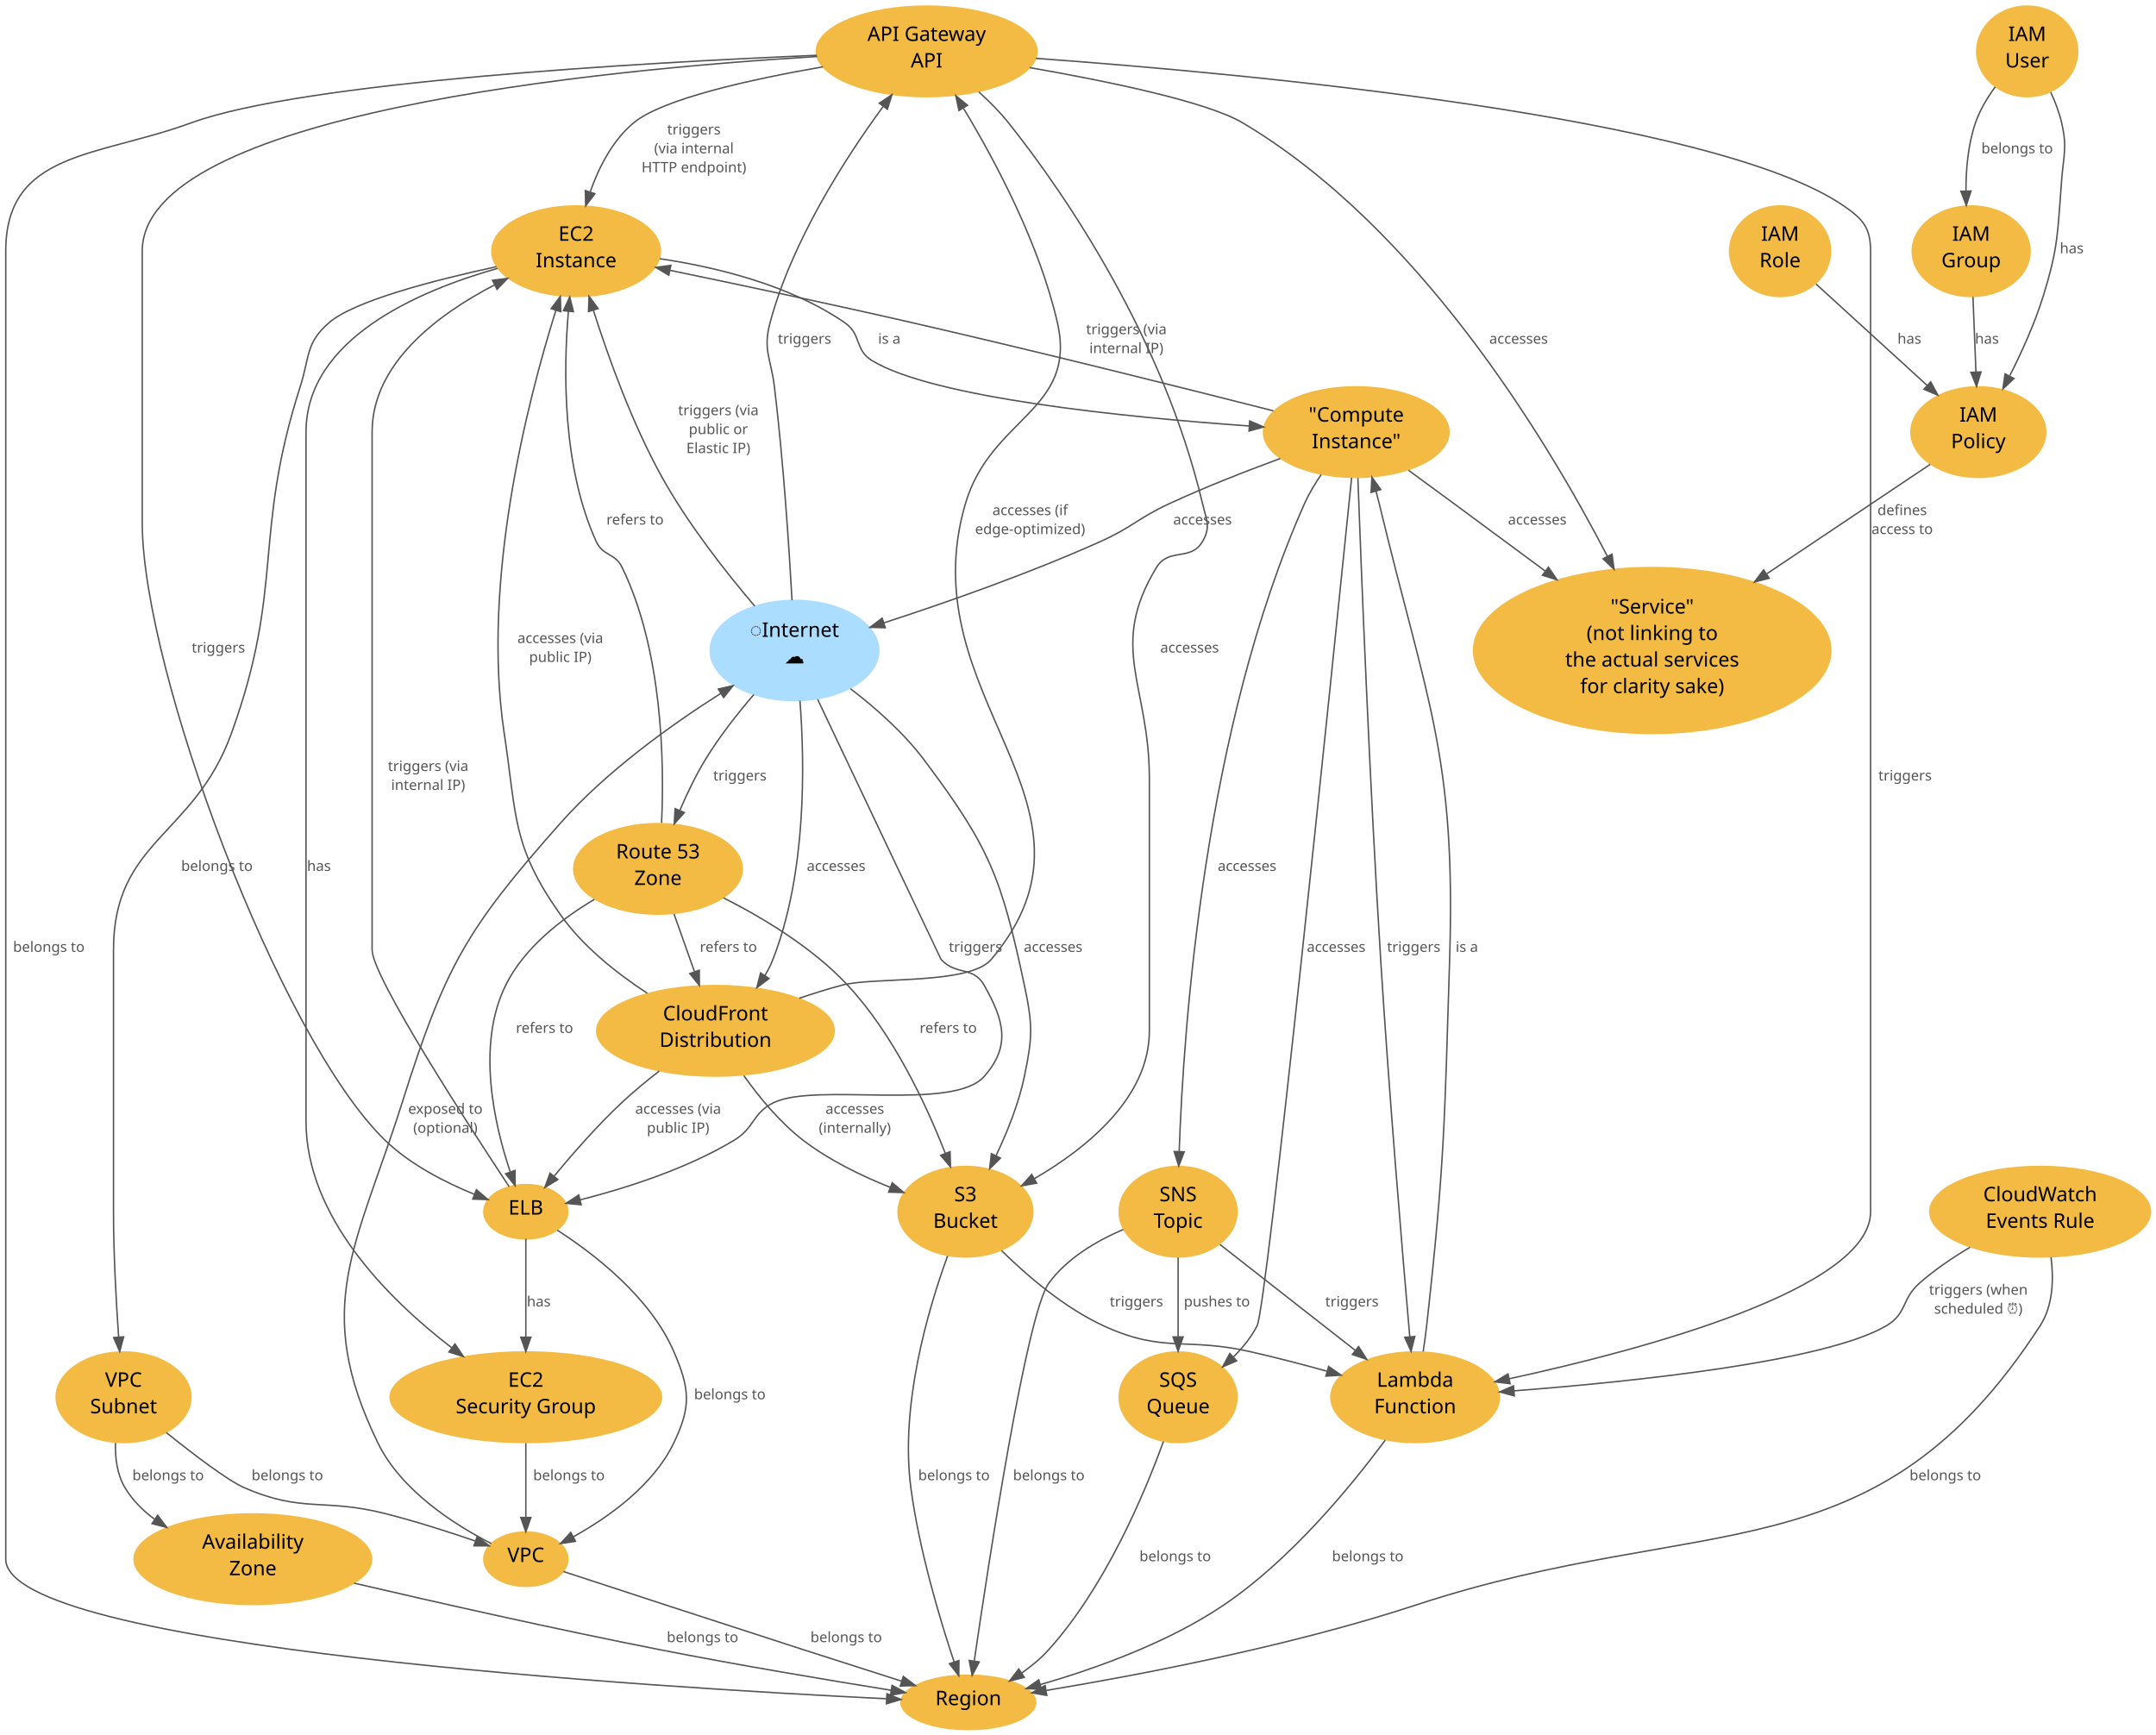
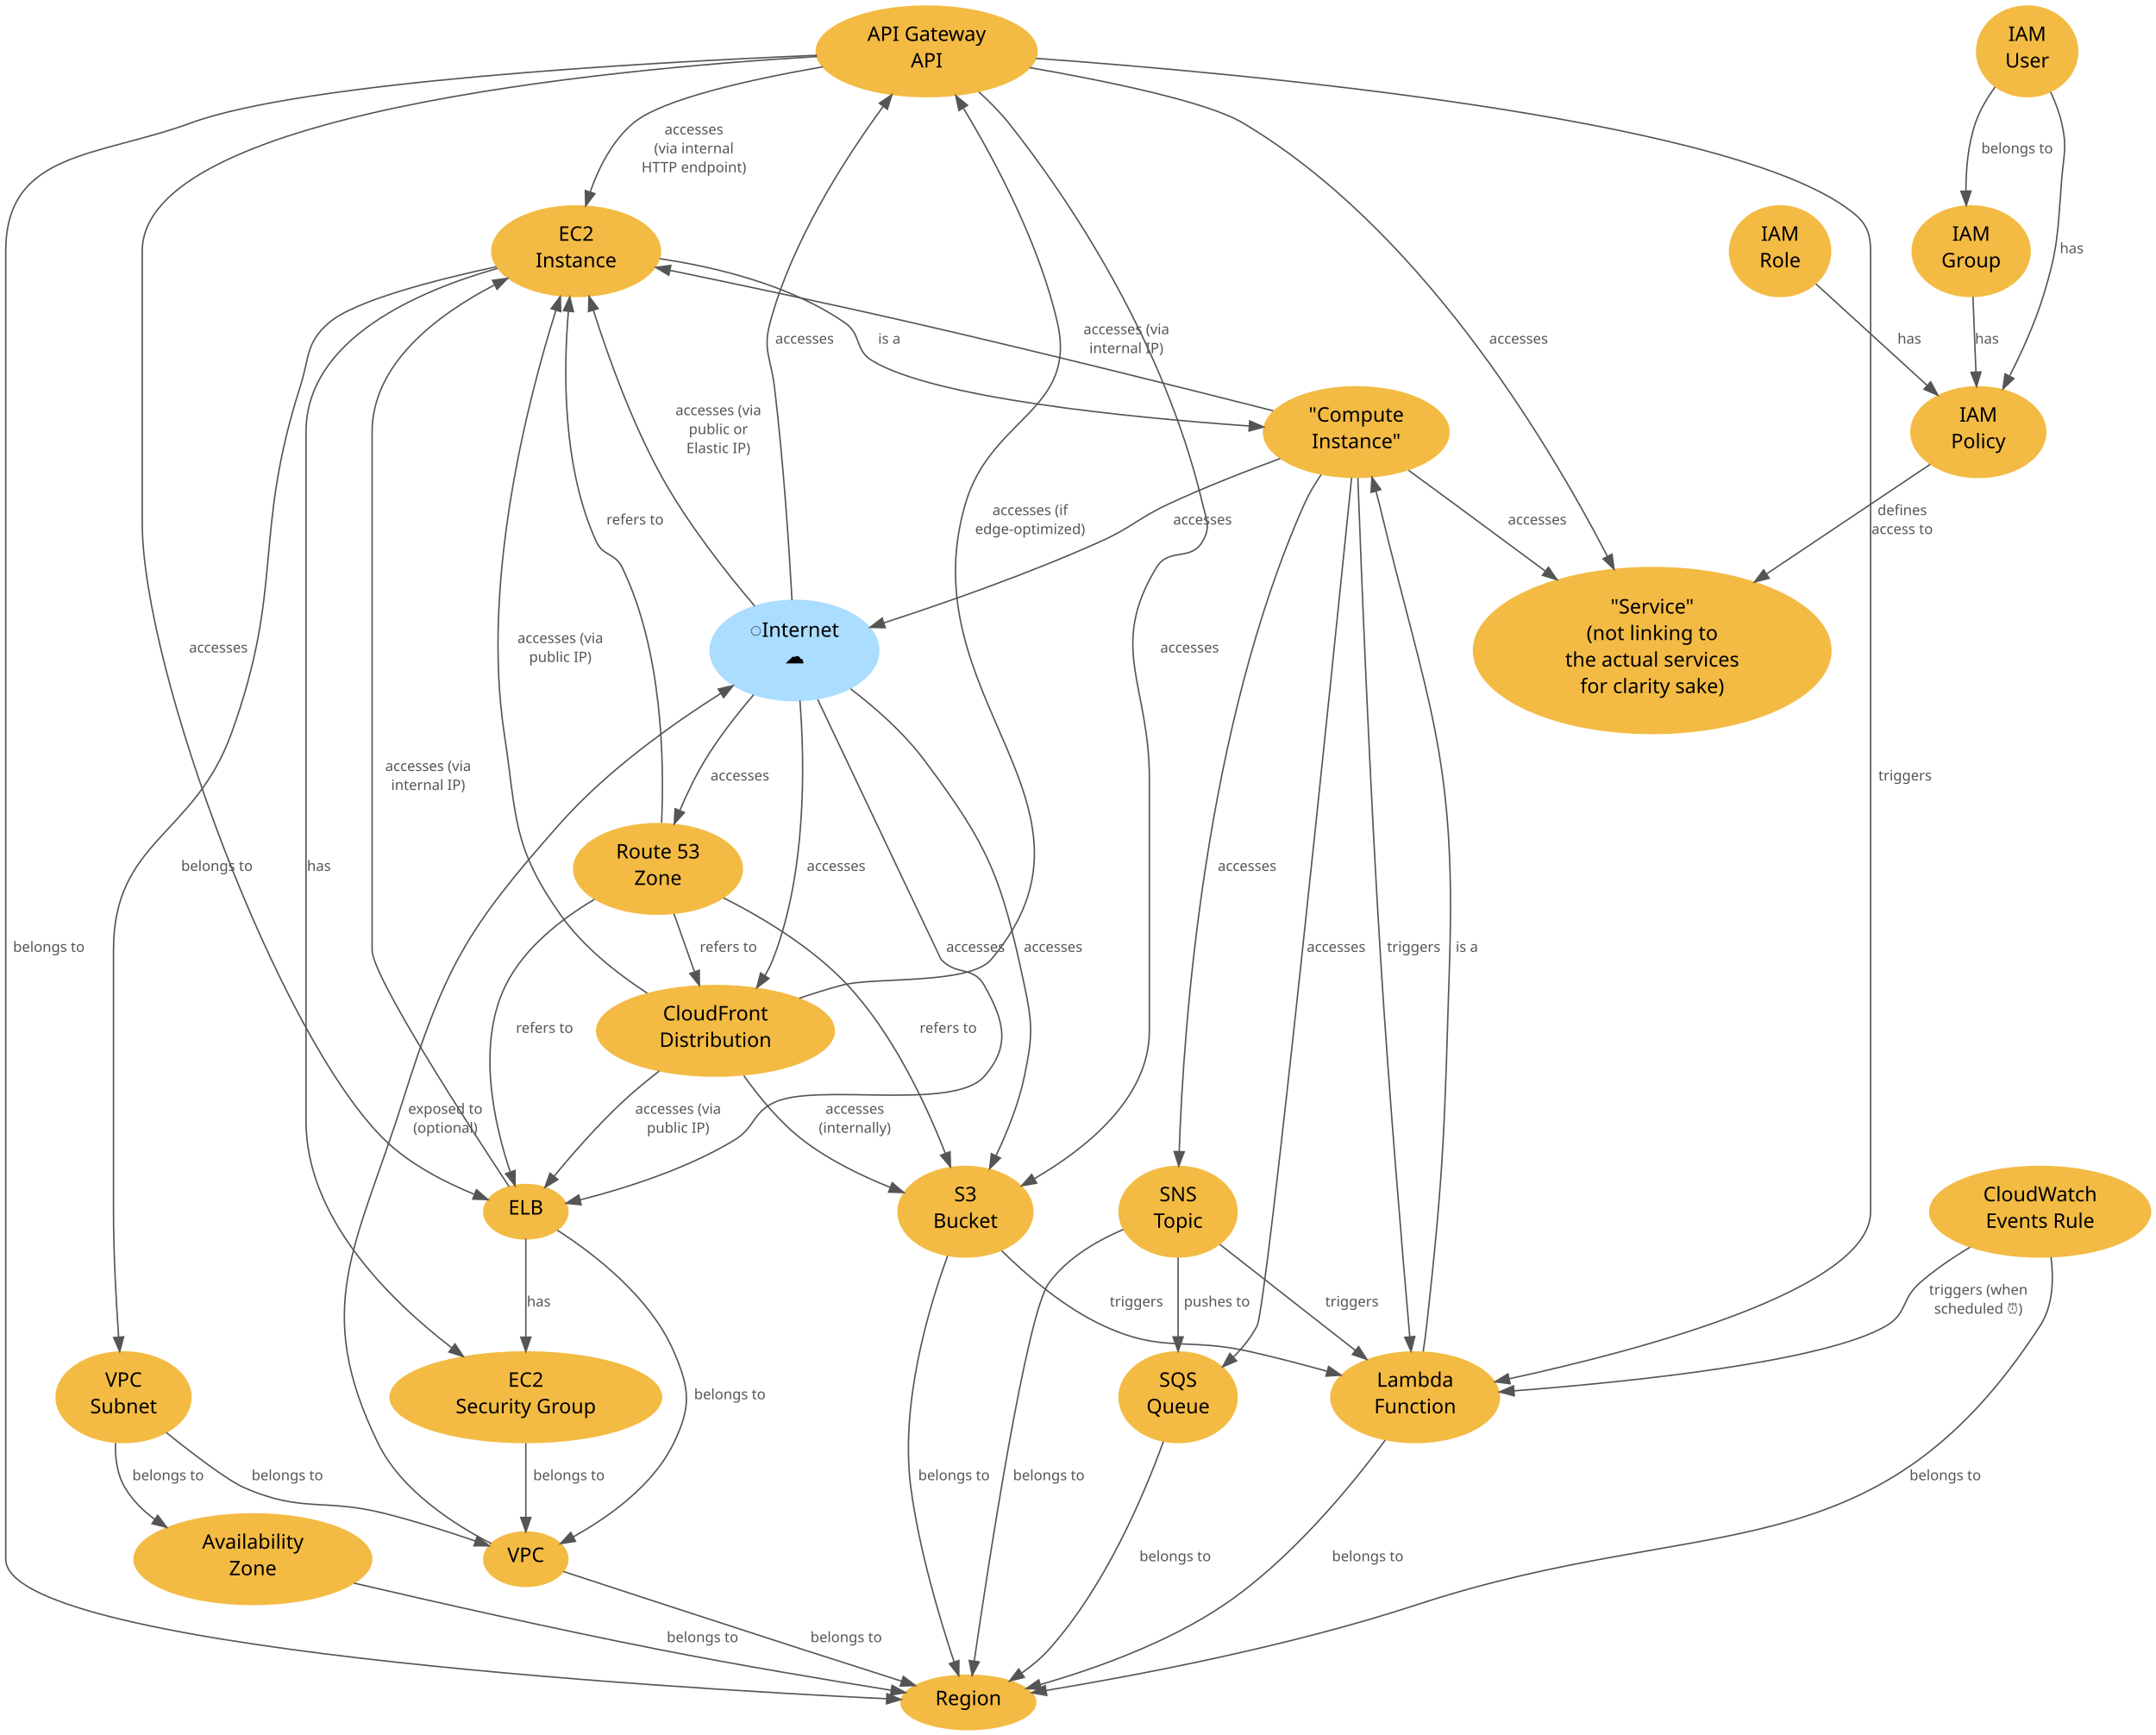
<svg xmlns="http://www.w3.org/2000/svg" width="1501pt" height="1208pt" viewBox="0.00 0.00 1500.66 1207.72">
  <g id="graph0" class="graph" transform="scale(1 1) rotate(0) translate(4 1203.719)">
    <polygon fill="#ffffff" stroke="transparent" points="-4,4 -4,-1203.719 1496.661,-1203.719 1496.661,4 -4,4" />
    <g id="node1" class="node">
      <ellipse fill="#f3bb44" stroke="#f3bb44" cx="641" cy="-1167.951" rx="76.822" ry="31.539" />
      <text text-anchor="middle" x="641" y="-1175.215" font-family="Roboto Mono" font-size="14.00" fill="#000000">API Gateway</text>
      <text text-anchor="middle" x="641" y="-1156.751" font-family="Roboto Mono" font-size="14.00" fill="#000000">API</text>
    </g>
    <g id="node2" class="node">
      <ellipse fill="#f3bb44" stroke="#f3bb44" cx="397" cy="-1028.848" rx="58.678" ry="31.539" />
      <text text-anchor="middle" x="397" y="-1036.112" font-family="Roboto Mono" font-size="14.00" fill="#000000">EC2</text>
      <text text-anchor="middle" x="397" y="-1017.648" font-family="Roboto Mono" font-size="14.00" fill="#000000">Instance</text>
    </g>
    <g id="edge1" class="edge">
      <path fill="none" stroke="#555555" d="M568.812,-1157.219C518.539,-1148.488 457.049,-1134.896 436.986,-1118.182 422.363,-1105.999 412.88,-1087.373 406.841,-1070.276" />
      <polygon fill="#555555" stroke="#555555" points="410.071,-1068.889 403.669,-1060.447 403.409,-1071.038 410.071,-1068.889" />
-       <text text-anchor="middle" x="479.007" y="-1110.182" font-family="Roboto Mono" font-size="10.00" fill="#555555">triggers</text>
+       <text text-anchor="middle" x="479.007" y="-1110.182" font-family="Roboto Mono" font-size="10.00" fill="#555555">accesses</text>
      <text text-anchor="middle" x="479.007" y="-1096.994" font-family="Roboto Mono" font-size="10.00" fill="#555555">(via internal</text>
      <text text-anchor="middle" x="479.007" y="-1083.805" font-family="Roboto Mono" font-size="10.00" fill="#555555">HTTP endpoint)</text>
    </g>
    <g id="node3" class="node">
      <ellipse fill="#f3bb44" stroke="#f3bb44" cx="362" cy="-360.241" rx="29.272" ry="18.928" />
      <text text-anchor="middle" x="362" y="-358.273" font-family="Roboto Mono" font-size="14.00" fill="#000000">ELB</text>
    </g>
    <g id="edge2" class="edge">
      <path fill="none" stroke="#555555" d="M564.794,-1164.389C414.647,-1155.284 95,-1124.65 95,-1028.848 95,-1028.848 95,-1028.848 95,-839.976 95,-737.312 190.275,-481.455 264,-410.01 281.547,-393.005 306.058,-380.56 326.177,-372.368" />
      <polygon fill="#555555" stroke="#555555" points="327.598,-375.571 335.651,-368.686 325.063,-369.046 327.598,-375.571" />
-       <text text-anchor="middle" x="148.004" y="-749.501" font-family="Roboto Mono" font-size="10.00" fill="#555555">triggers</text>
+       <text text-anchor="middle" x="148.004" y="-749.501" font-family="Roboto Mono" font-size="10.00" fill="#555555">accesses</text>
    </g>
    <g id="node4" class="node">
      <ellipse fill="#f3bb44" stroke="#f3bb44" cx="981" cy="-231.109" rx="58.678" ry="31.539" />
      <text text-anchor="middle" x="981" y="-238.373" font-family="Roboto Mono" font-size="14.00" fill="#000000">Lambda</text>
      <text text-anchor="middle" x="981" y="-219.909" font-family="Roboto Mono" font-size="14.00" fill="#000000">Function</text>
    </g>
    <g id="edge3" class="edge">
      <path fill="none" stroke="#555555" d="M717.006,-1163.093C865.726,-1152.329 1188.568,-1122.383 1279,-1060.617 1292.585,-1051.337 1298,-1045.3 1298,-1028.848 1298,-1028.848 1298,-1028.848 1298,-360.241 1298,-306.416 1139.272,-264.107 1046.453,-243.967" />
      <polygon fill="#555555" stroke="#555555" points="1047.091,-240.524 1036.58,-241.854 1045.626,-247.369 1047.091,-240.524" />
      <text text-anchor="middle" x="1322.004" y="-660.432" font-family="Roboto Mono" font-size="10.00" fill="#555555">triggers</text>
    </g>
    <g id="node5" class="node">
      <ellipse fill="#f3bb44" stroke="#f3bb44" cx="670" cy="-18.713" rx="46.915" ry="18.928" />
      <text text-anchor="middle" x="670" y="-16.745" font-family="Roboto Mono" font-size="14.00" fill="#000000">Region</text>
    </g>
    <g id="edge4" class="edge">
      <path fill="none" stroke="#555555" d="M564.583,-1165.233C441.929,-1160.084 206.984,-1146.763 129,-1118.182 63.52,-1094.184 0,-1098.587 0,-1028.848 0,-1028.848 0,-1028.848 0,-118.383 0,-56.639 450.911,-29.122 612.908,-21.229" />
      <polygon fill="#555555" stroke="#555555" points="613.332,-24.712 623.153,-20.737 612.997,-17.721 613.332,-24.712" />
      <text text-anchor="middle" x="30.005" y="-541.112" font-family="Roboto Mono" font-size="10.00" fill="#555555">belongs to</text>
    </g>
    <g id="node6" class="node">
      <ellipse fill="#f3bb44" stroke="#f3bb44" cx="668" cy="-360.241" rx="46.915" ry="31.539" />
      <text text-anchor="middle" x="668" y="-367.505" font-family="Roboto Mono" font-size="14.00" fill="#000000">S3</text>
      <text text-anchor="middle" x="668" y="-349.041" font-family="Roboto Mono" font-size="14.00" fill="#000000">Bucket</text>
    </g>
    <g id="edge5" class="edge">
      <path fill="none" stroke="#555555" d="M677.271,-1139.775C684.616,-1133.145 691.936,-1125.781 698,-1118.182 737.832,-1068.266 805.792,-968.148 833,-853.165 835.699,-841.757 838.919,-836.907 833,-826.788 824.76,-812.7 809.47,-822.734 800.992,-808.788 767.045,-752.948 796,-727.187 796,-661.838 796,-661.838 796,-661.838 796,-486.155 796,-439.602 752.438,-404.513 716.141,-383.355" />
      <polygon fill="#555555" stroke="#555555" points="717.533,-380.123 707.1,-378.278 714.105,-386.226 717.533,-380.123" />
      <text text-anchor="middle" x="824.004" y="-749.501" font-family="Roboto Mono" font-size="10.00" fill="#555555">accesses</text>
    </g>
    <g id="node7" class="node">
      <ellipse fill="#f3bb44" stroke="#f3bb44" cx="1146" cy="-750.907" rx="124.373" ry="57.761" />
      <text text-anchor="middle" x="1146" y="-776.635" font-family="Roboto Mono" font-size="14.00" fill="#000000">"Service"</text>
      <text text-anchor="middle" x="1146" y="-758.171" font-family="Roboto Mono" font-size="14.00" fill="#000000">(not linking to</text>
      <text text-anchor="middle" x="1146" y="-739.707" font-family="Roboto Mono" font-size="14.00" fill="#000000">the actual services</text>
      <text text-anchor="middle" x="1146" y="-721.243" font-family="Roboto Mono" font-size="14.00" fill="#000000">for clarity sake)</text>
    </g>
    <g id="edge6" class="edge">
      <path fill="none" stroke="#555555" d="M712.677,-1156.658C766.919,-1147.207 836.171,-1132.932 861,-1118.182 982.345,-1046.096 1070.899,-901.108 1114.837,-816.458" />
      <polygon fill="#555555" stroke="#555555" points="1118.007,-817.946 1119.462,-807.452 1111.78,-814.749 1118.007,-817.946" />
      <text text-anchor="middle" x="1053.004" y="-964.485" font-family="Roboto Mono" font-size="10.00" fill="#555555">accesses</text>
    </g>
    <g id="node11" class="node">
      <ellipse fill="#f3bb44" stroke="#f3bb44" cx="940" cy="-902.933" rx="64.56" ry="31.539" />
      <text text-anchor="middle" x="940" y="-910.197" font-family="Roboto Mono" font-size="14.00" fill="#000000">"Compute</text>
      <text text-anchor="middle" x="940" y="-891.734" font-family="Roboto Mono" font-size="14.00" fill="#000000">Instance"</text>
    </g>
    <g id="edge20" class="edge">
      <path fill="none" stroke="#555555" d="M455.233,-1023.642C494.467,-1017.793 545.825,-1005.386 584,-979.079 595.896,-970.881 590.654,-960.212 602.996,-952.702 645.842,-926.631 779.838,-913.26 865.399,-907.205" />
      <polygon fill="#555555" stroke="#555555" points="865.849,-910.682 875.584,-906.502 865.367,-903.698 865.849,-910.682" />
      <text text-anchor="middle" x="615.002" y="-964.485" font-family="Roboto Mono" font-size="10.00" fill="#555555">is a</text>
    </g>
    <g id="node15" class="node">
      <ellipse fill="#f3bb44" stroke="#f3bb44" cx="362" cy="-231.109" rx="94.466" ry="31.539" />
      <text text-anchor="middle" x="362" y="-238.373" font-family="Roboto Mono" font-size="14.00" fill="#000000">EC2</text>
      <text text-anchor="middle" x="362" y="-219.909" font-family="Roboto Mono" font-size="14.00" fill="#000000">Security Group</text>
    </g>
    <g id="edge21" class="edge">
      <path fill="none" stroke="#555555" d="M342.37,-1016.927C286.863,-1001.22 209,-967.652 209,-902.933 209,-902.933 209,-902.933 209,-423.198 209,-356.571 266.014,-299.708 310.435,-265.516" />
      <polygon fill="#555555" stroke="#555555" points="312.679,-268.207 318.566,-259.398 308.471,-262.613 312.679,-268.207" />
      <text text-anchor="middle" x="218.001" y="-597.475" font-family="Roboto Mono" font-size="10.00" fill="#555555">has</text>
    </g>
    <g id="node16" class="node">
      <ellipse fill="#f3bb44" stroke="#f3bb44" cx="82" cy="-231.109" rx="46.915" ry="31.539" />
      <text text-anchor="middle" x="82" y="-238.373" font-family="Roboto Mono" font-size="14.00" fill="#000000">VPC</text>
      <text text-anchor="middle" x="82" y="-219.909" font-family="Roboto Mono" font-size="14.00" fill="#000000">Subnet</text>
    </g>
    <g id="edge22" class="edge">
      <path fill="none" stroke="#555555" d="M341.578,-1018.08C298.263,-1008.721 242.553,-994.305 225,-979.079 208.658,-964.904 211.594,-955.306 205,-934.702 171.62,-830.404 194.289,-795.992 157,-693.027 131.061,-621.403 75,-618.694 75,-542.518 75,-542.518 75,-542.518 75,-360.241 75,-331.036 76.807,-298.17 78.585,-272.904" />
      <polygon fill="#555555" stroke="#555555" points="82.076,-273.152 79.314,-262.923 75.095,-272.642 82.076,-273.152" />
      <text text-anchor="middle" x="147.005" y="-597.475" font-family="Roboto Mono" font-size="10.00" fill="#555555">belongs to</text>
    </g>
    <g id="edge24" class="edge">
      <path fill="none" stroke="#555555" d="M350.345,-377.739C322.613,-419.68 255,-523.85 255,-542.518 255,-902.933 255,-902.933 255,-902.933 255,-950.671 300.483,-984.705 339.967,-1005.256" />
      <polygon fill="#555555" stroke="#555555" points="338.812,-1008.592 349.321,-1009.939 341.946,-1002.333 338.812,-1008.592" />
-       <text text-anchor="middle" x="294.006" y="-667.027" font-family="Roboto Mono" font-size="10.00" fill="#555555">triggers (via</text>
+       <text text-anchor="middle" x="294.006" y="-667.027" font-family="Roboto Mono" font-size="10.00" fill="#555555">accesses (via</text>
      <text text-anchor="middle" x="294.006" y="-653.838" font-family="Roboto Mono" font-size="10.00" fill="#555555">internal IP)</text>
    </g>
    <g id="edge25" class="edge">
      <path fill="none" stroke="#555555" d="M362,-341.464C362,-323.63 362,-296.193 362,-273.14" />
      <polygon fill="#555555" stroke="#555555" points="365.5,-272.906 362,-262.906 358.5,-272.906 365.5,-272.906" />
      <text text-anchor="middle" x="371.002" y="-294.269" font-family="Roboto Mono" font-size="10.00" fill="#555555">has</text>
    </g>
    <g id="node17" class="node">
      <ellipse fill="#f3bb44" stroke="#f3bb44" cx="362" cy="-118.383" rx="29.272" ry="18.928" />
      <text text-anchor="middle" x="362" y="-116.415" font-family="Roboto Mono" font-size="14.00" fill="#000000">VPC</text>
    </g>
    <g id="edge26" class="edge">
      <path fill="none" stroke="#555555" d="M383.902,-347.382C408.929,-331.268 448.547,-301.07 465,-262.877 476.172,-236.943 477.235,-224.791 465,-199.34 450.669,-169.53 419.383,-147.464 395.029,-133.963" />
      <polygon fill="#555555" stroke="#555555" points="396.558,-130.811 386.085,-129.209 393.273,-136.993 396.558,-130.811" />
      <text text-anchor="middle" x="504.005" y="-229.703" font-family="Roboto Mono" font-size="10.00" fill="#555555">belongs to</text>
    </g>
    <g id="edge39" class="edge">
      <path fill="none" stroke="#555555" d="M960.184,-201.279C936.359,-169.078 894.569,-118.175 848,-86.614 808.666,-59.957 757.423,-41.835 720.024,-31.064" />
      <polygon fill="#555555" stroke="#555555" points="720.921,-27.68 710.347,-28.351 719.032,-34.42 720.921,-27.68" />
      <text text-anchor="middle" x="948.005" y="-116.977" font-family="Roboto Mono" font-size="10.00" fill="#555555">belongs to</text>
    </g>
    <g id="edge38" class="edge">
      <path fill="none" stroke="#555555" d="M986.581,-262.906C987.493,-268.864 988.35,-275.05 989,-280.877 1001.583,-393.755 1001.443,-422.403 1005,-535.924 1009.468,-678.522 989.277,-714.432 956,-853.165 955.325,-855.978 954.57,-858.862 953.766,-861.756" />
      <polygon fill="#555555" stroke="#555555" points="950.351,-860.962 950.884,-871.544 957.066,-862.939 950.351,-860.962" />
      <text text-anchor="middle" x="1017.002" y="-541.112" font-family="Roboto Mono" font-size="10.00" fill="#555555">is a</text>
    </g>
    <g id="edge44" class="edge">
      <path fill="none" stroke="#555555" d="M693.116,-333.176C711.125,-315.476 736.903,-293.392 763.992,-280.877 805.785,-261.57 821.093,-273.018 866,-262.877 883.481,-258.93 902.281,-254.022 919.513,-249.254" />
      <polygon fill="#555555" stroke="#555555" points="920.769,-252.537 929.455,-246.471 918.882,-245.796 920.769,-252.537" />
      <text text-anchor="middle" x="787.004" y="-294.269" font-family="Roboto Mono" font-size="10.00" fill="#555555">triggers</text>
    </g>
    <g id="edge45" class="edge">
      <path fill="none" stroke="#555555" d="M655.583,-329.504C641.801,-291.744 622.43,-225.619 629.99,-168.151 635.662,-125.037 650.164,-76.683 660.057,-46.962" />
      <polygon fill="#555555" stroke="#555555" points="663.448,-47.86 663.343,-37.266 656.818,-45.614 663.448,-47.86" />
      <text text-anchor="middle" x="660.005" y="-173.34" font-family="Roboto Mono" font-size="10.00" fill="#555555">belongs to</text>
    </g>
    <g id="node8" class="node">
      <ellipse fill="#f3bb44" stroke="#f3bb44" cx="172" cy="-118.383" rx="82.704" ry="31.539" />
      <text text-anchor="middle" x="172" y="-125.647" font-family="Roboto Mono" font-size="14.00" fill="#000000">Availability</text>
      <text text-anchor="middle" x="172" y="-107.183" font-family="Roboto Mono" font-size="14.00" fill="#000000">Zone</text>
    </g>
    <g id="edge7" class="edge">
      <path fill="none" stroke="#555555" d="M242.446,-101.687C299.577,-88.395 382.268,-69.714 454.99,-55.426 509.686,-44.679 572.569,-34.153 616.14,-27.147" />
      <polygon fill="#555555" stroke="#555555" points="616.912,-30.568 626.233,-25.531 615.805,-23.656 616.912,-30.568" />
      <text text-anchor="middle" x="485.005" y="-60.614" font-family="Roboto Mono" font-size="10.00" fill="#555555">belongs to</text>
    </g>
    <g id="node9" class="node">
      <ellipse fill="#f3bb44" stroke="#f3bb44" cx="494" cy="-486.155" rx="82.704" ry="31.539" />
      <text text-anchor="middle" x="494" y="-493.419" font-family="Roboto Mono" font-size="14.00" fill="#000000">CloudFront</text>
      <text text-anchor="middle" x="494" y="-474.955" font-family="Roboto Mono" font-size="14.00" fill="#000000">Distribution</text>
    </g>
    <g id="edge8" class="edge">
      <path fill="none" stroke="#555555" d="M552.244,-508.794C562.084,-512.153 572.265,-515.346 582,-517.924 604.673,-523.929 670.895,-517.98 686,-535.924 776.947,-643.964 628.169,-717.669 667.981,-853.165 685.678,-913.399 745.976,-917.875 732,-979.079 719.488,-1033.872 688.962,-1091.281 666.705,-1128.216" />
      <polygon fill="#555555" stroke="#555555" points="663.473,-1126.793 661.241,-1137.15 669.444,-1130.446 663.473,-1126.793" />
      <text text-anchor="middle" x="713.01" y="-845.165" font-family="Roboto Mono" font-size="10.00" fill="#555555">accesses (if</text>
      <text text-anchor="middle" x="713.01" y="-831.976" font-family="Roboto Mono" font-size="10.00" fill="#555555">edge-optimized)</text>
    </g>
    <g id="edge9" class="edge">
      <path fill="none" stroke="#555555" d="M446.48,-512.375C425.304,-526.19 401.661,-544.895 386,-567.112 352.246,-614.998 355.755,-635.1 346.987,-693.027 330.909,-799.245 363.071,-924.428 382.936,-987.74" />
      <polygon fill="#555555" stroke="#555555" points="379.632,-988.897 386.01,-997.357 386.3,-986.766 379.632,-988.897" />
      <text text-anchor="middle" x="386.006" y="-756.096" font-family="Roboto Mono" font-size="10.00" fill="#555555">accesses (via</text>
      <text text-anchor="middle" x="386.006" y="-742.907" font-family="Roboto Mono" font-size="10.00" fill="#555555">public IP)</text>
    </g>
    <g id="edge10" class="edge">
      <path fill="none" stroke="#555555" d="M454.826,-458.144C446.054,-451.337 436.986,-443.858 428.987,-436.386 411.942,-420.465 394.601,-400.632 381.834,-385.199" />
      <polygon fill="#555555" stroke="#555555" points="384.279,-382.66 375.243,-377.13 378.858,-387.089 384.279,-382.66" />
      <text text-anchor="middle" x="468.006" y="-428.386" font-family="Roboto Mono" font-size="10.00" fill="#555555">accesses (via</text>
      <text text-anchor="middle" x="468.006" y="-415.198" font-family="Roboto Mono" font-size="10.00" fill="#555555">public IP)</text>
    </g>
    <g id="edge11" class="edge">
      <path fill="none" stroke="#555555" d="M513.704,-455.002C524.464,-439.898 538.872,-422.393 554.988,-410.01 573.039,-396.14 595.558,-385.214 615.734,-377.175" />
      <polygon fill="#555555" stroke="#555555" points="617.035,-380.425 625.116,-373.573 614.526,-373.89 617.035,-380.425" />
      <text text-anchor="middle" x="591.006" y="-428.386" font-family="Roboto Mono" font-size="10.00" fill="#555555">accesses</text>
      <text text-anchor="middle" x="591.006" y="-415.198" font-family="Roboto Mono" font-size="10.00" fill="#555555">(internally)</text>
    </g>
    <g id="node10" class="node">
      <ellipse fill="#f3bb44" stroke="#f3bb44" cx="1416" cy="-360.241" rx="76.822" ry="31.539" />
      <text text-anchor="middle" x="1416" y="-367.505" font-family="Roboto Mono" font-size="14.00" fill="#000000">CloudWatch</text>
      <text text-anchor="middle" x="1416" y="-349.041" font-family="Roboto Mono" font-size="14.00" fill="#000000">Events Rule</text>
    </g>
    <g id="edge12" class="edge">
      <path fill="none" stroke="#555555" d="M1367.214,-335.524C1355.082,-328.281 1342.541,-319.778 1331.986,-310.472 1319.494,-299.458 1323.366,-289.304 1309,-280.877 1266.257,-255.805 1132.784,-241.952 1049.863,-235.564" />
      <polygon fill="#555555" stroke="#555555" points="1049.996,-232.065 1039.761,-234.804 1049.47,-239.045 1049.996,-232.065" />
      <text text-anchor="middle" x="1373.007" y="-302.472" font-family="Roboto Mono" font-size="10.00" fill="#555555">triggers (when</text>
      <text text-anchor="middle" x="1373.007" y="-289.284" font-family="Roboto Mono" font-size="10.00" fill="#555555">scheduled ⏰)</text>
    </g>
    <g id="edge13" class="edge">
      <path fill="none" stroke="#555555" d="M1423.613,-328.592C1425.553,-313.058 1424.991,-294.753 1416,-280.877 1301.077,-103.526 1182.763,-152.606 982,-86.614 893.703,-57.59 787.232,-37.458 724.268,-27.02" />
      <polygon fill="#555555" stroke="#555555" points="724.602,-23.528 714.168,-25.367 723.471,-30.436 724.602,-23.528" />
      <text text-anchor="middle" x="1350.005" y="-173.34" font-family="Roboto Mono" font-size="10.00" fill="#555555">belongs to</text>
    </g>
    <g id="edge14" class="edge">
      <path fill="none" stroke="#555555" d="M882.327,-917.732C820.358,-933.495 718.911,-958.904 631,-979.079 574.24,-992.105 509.461,-1005.792 462.473,-1015.508" />
      <polygon fill="#555555" stroke="#555555" points="461.513,-1012.132 452.427,-1017.581 462.928,-1018.988 461.513,-1012.132" />
-       <text text-anchor="middle" x="780.006" y="-971.079" font-family="Roboto Mono" font-size="10.00" fill="#555555">triggers (via</text>
+       <text text-anchor="middle" x="780.006" y="-971.079" font-family="Roboto Mono" font-size="10.00" fill="#555555">accesses (via</text>
      <text text-anchor="middle" x="780.006" y="-957.891" font-family="Roboto Mono" font-size="10.00" fill="#555555">internal IP)</text>
    </g>
    <g id="edge16" class="edge">
      <path fill="none" stroke="#555555" d="M941.131,-871.005C943.465,-807.27 949.252,-659.744 956.992,-535.924 962.866,-441.963 972.124,-331.897 977.258,-273.135" />
      <polygon fill="#555555" stroke="#555555" points="980.749,-273.388 978.136,-263.121 973.776,-272.776 980.749,-273.388" />
      <text text-anchor="middle" x="980.004" y="-541.112" font-family="Roboto Mono" font-size="10.00" fill="#555555">triggers</text>
    </g>
    <g id="edge17" class="edge">
      <path fill="none" stroke="#555555" d="M976.378,-876.37C986.615,-868.878 997.751,-860.712 1008,-853.165 1028.667,-837.945 1051.037,-821.4 1071.629,-806.141" />
      <polygon fill="#555555" stroke="#555555" points="1073.777,-808.905 1079.727,-800.138 1069.609,-803.281 1073.777,-808.905" />
      <text text-anchor="middle" x="1066.004" y="-838.571" font-family="Roboto Mono" font-size="10.00" fill="#555555">accesses</text>
    </g>
    <g id="node12" class="node">
      <ellipse fill="#aaddff" stroke="#aaddff" cx="549" cy="-750.907" rx="58.678" ry="34.908" />
      <text text-anchor="middle" x="549" y="-760.423" font-family="Roboto Mono" font-size="14.00" fill="#000000">️️Internet</text>
      <text text-anchor="middle" x="549" y="-741.96" font-family="Roboto Mono" font-size="14.00" fill="#000000">☁️</text>
    </g>
    <g id="edge15" class="edge">
      <path fill="none" stroke="#555555" d="M887.131,-884.563C863.254,-875.791 834.879,-864.701 809.992,-853.165 787.91,-842.928 784.2,-836.765 762,-826.788 712.505,-804.543 654.358,-784.197 611.333,-770.185" />
      <polygon fill="#555555" stroke="#555555" points="612.157,-766.773 601.566,-767.028 610.005,-773.434 612.157,-766.773" />
      <text text-anchor="middle" x="833.004" y="-838.571" font-family="Roboto Mono" font-size="10.00" fill="#555555">accesses</text>
    </g>
    <g id="node13" class="node">
      <ellipse fill="#f3bb44" stroke="#f3bb44" cx="816" cy="-360.241" rx="41.034" ry="31.539" />
      <text text-anchor="middle" x="816" y="-367.505" font-family="Roboto Mono" font-size="14.00" fill="#000000">SNS</text>
      <text text-anchor="middle" x="816" y="-349.041" font-family="Roboto Mono" font-size="14.00" fill="#000000">Topic</text>
    </g>
    <g id="edge18" class="edge">
      <path fill="none" stroke="#555555" d="M915.601,-873.36C911.225,-866.988 907.083,-860.08 904,-853.165 834.358,-696.948 819.784,-489.692 816.768,-402.125" />
      <polygon fill="#555555" stroke="#555555" points="820.264,-401.938 816.455,-392.051 813.268,-402.155 820.264,-401.938" />
      <text text-anchor="middle" x="864.004" y="-597.475" font-family="Roboto Mono" font-size="10.00" fill="#555555">accesses</text>
    </g>
    <g id="node14" class="node">
      <ellipse fill="#f3bb44" stroke="#f3bb44" cx="816" cy="-231.109" rx="41.034" ry="31.539" />
      <text text-anchor="middle" x="816" y="-238.373" font-family="Roboto Mono" font-size="14.00" fill="#000000">SQS</text>
      <text text-anchor="middle" x="816" y="-219.909" font-family="Roboto Mono" font-size="14.00" fill="#000000">Queue</text>
    </g>
    <g id="edge19" class="edge">
      <path fill="none" stroke="#555555" d="M936.781,-871.134C924.082,-746.069 877.82,-294.209 871,-280.877 866.953,-272.967 861.092,-265.705 854.689,-259.317" />
      <polygon fill="#555555" stroke="#555555" points="856.726,-256.434 846.999,-252.233 851.982,-261.583 856.726,-256.434" />
      <text text-anchor="middle" x="926.004" y="-541.112" font-family="Roboto Mono" font-size="10.00" fill="#555555">accesses</text>
    </g>
    <g id="edge32" class="edge">
      <path fill="none" stroke="#555555" d="M547.269,-785.892C545.218,-822.937 541.266,-883.079 535,-934.702 532.618,-954.326 526.877,-959.984 531.992,-979.079 547.183,-1035.788 583.967,-1093.096 610.611,-1129.469" />
      <polygon fill="#555555" stroke="#555555" points="608.032,-1131.866 616.808,-1137.803 613.649,-1127.689 608.032,-1131.866" />
-       <text text-anchor="middle" x="556.004" y="-964.485" font-family="Roboto Mono" font-size="10.00" fill="#555555">triggers</text>
+       <text text-anchor="middle" x="556.004" y="-964.485" font-family="Roboto Mono" font-size="10.00" fill="#555555">accesses</text>
    </g>
    <g id="edge34" class="edge">
      <path fill="none" stroke="#555555" d="M521.32,-781.811C501.479,-805.121 475.156,-838.555 456.987,-871.165 436.058,-908.729 419.405,-955.068 409.007,-987.763" />
      <polygon fill="#555555" stroke="#555555" points="405.623,-986.858 405.983,-997.447 412.305,-988.944 405.623,-986.858" />
-       <text text-anchor="middle" x="496.006" y="-914.716" font-family="Roboto Mono" font-size="10.00" fill="#555555">triggers (via</text>
+       <text text-anchor="middle" x="496.006" y="-914.716" font-family="Roboto Mono" font-size="10.00" fill="#555555">accesses (via</text>
      <text text-anchor="middle" x="496.006" y="-901.528" font-family="Roboto Mono" font-size="10.00" fill="#555555">public or</text>
      <text text-anchor="middle" x="496.006" y="-888.339" font-family="Roboto Mono" font-size="10.00" fill="#555555">Elastic IP)</text>
    </g>
    <g id="edge35" class="edge">
      <path fill="none" stroke="#555555" d="M565.121,-716.886C593.815,-656.338 650.785,-536.153 650.992,-535.924 661.441,-524.405 673.337,-531.457 681,-517.924 694.915,-493.351 699.706,-475.541 681,-454.386 659.345,-429.898 564.589,-450.284 535,-436.386 519.525,-429.118 521.637,-418.845 507,-410.01 473.325,-389.681 430.204,-376.237 399.768,-368.504" />
      <polygon fill="#555555" stroke="#555555" points="400.511,-365.082 389.965,-366.098 398.842,-371.88 400.511,-365.082" />
-       <text text-anchor="middle" x="675.004" y="-541.112" font-family="Roboto Mono" font-size="10.00" fill="#555555">triggers</text>
+       <text text-anchor="middle" x="675.004" y="-541.112" font-family="Roboto Mono" font-size="10.00" fill="#555555">accesses</text>
    </g>
    <g id="edge37" class="edge">
      <path fill="none" stroke="#555555" d="M587.977,-724.303C605.279,-711.032 624.875,-693.812 639,-675.027 684.94,-613.931 693.096,-592.692 709,-517.924 714.875,-490.303 714.759,-482.032 709,-454.386 705.08,-435.566 697.187,-415.896 689.365,-399.432" />
      <polygon fill="#555555" stroke="#555555" points="692.349,-397.57 684.797,-390.139 686.067,-400.658 692.349,-397.57" />
      <text text-anchor="middle" x="729.004" y="-541.112" font-family="Roboto Mono" font-size="10.00" fill="#555555">accesses</text>
    </g>
    <g id="edge33" class="edge">
      <path fill="none" stroke="#555555" d="M552.796,-716.012C556.174,-672.293 557.471,-595.844 534,-535.924 532.476,-532.034 530.534,-528.211 528.33,-524.519" />
      <polygon fill="#555555" stroke="#555555" points="531.235,-522.565 522.785,-516.173 525.404,-526.439 531.235,-522.565" />
      <text text-anchor="middle" x="578.004" y="-597.475" font-family="Roboto Mono" font-size="10.00" fill="#555555">accesses</text>
    </g>
    <g id="node22" class="node">
      <ellipse fill="#f3bb44" stroke="#f3bb44" cx="454" cy="-598.881" rx="58.678" ry="31.539" />
      <text text-anchor="middle" x="454" y="-606.145" font-family="Roboto Mono" font-size="14.00" fill="#000000">Route 53</text>
      <text text-anchor="middle" x="454" y="-587.681" font-family="Roboto Mono" font-size="14.00" fill="#000000">Zone</text>
    </g>
    <g id="edge36" class="edge">
      <path fill="none" stroke="#555555" d="M520.684,-720.248C509.31,-706.972 496.637,-690.865 486.992,-675.027 480.318,-664.067 474.295,-651.517 469.277,-639.81" />
      <polygon fill="#555555" stroke="#555555" points="472.368,-638.126 465.307,-630.227 465.901,-640.805 472.368,-638.126" />
-       <text text-anchor="middle" x="511.004" y="-660.432" font-family="Roboto Mono" font-size="10.00" fill="#555555">triggers</text>
+       <text text-anchor="middle" x="511.004" y="-660.432" font-family="Roboto Mono" font-size="10.00" fill="#555555">accesses</text>
    </g>
    <g id="edge46" class="edge">
      <path fill="none" stroke="#555555" d="M845.119,-337.452C871.25,-317.001 909.901,-286.752 939.308,-263.738" />
      <polygon fill="#555555" stroke="#555555" points="941.621,-266.372 947.339,-257.453 937.306,-260.86 941.621,-266.372" />
      <text text-anchor="middle" x="937.004" y="-294.269" font-family="Roboto Mono" font-size="10.00" fill="#555555">triggers</text>
    </g>
    <g id="edge47" class="edge">
      <path fill="none" stroke="#555555" d="M777.897,-347.906C759.487,-340.034 738.687,-327.959 726,-310.472 710.583,-289.222 684.266,-117.216 674.139,-47.702" />
      <polygon fill="#555555" stroke="#555555" points="677.554,-46.859 672.657,-37.464 670.626,-47.862 677.554,-46.859" />
      <text text-anchor="middle" x="726.005" y="-173.34" font-family="Roboto Mono" font-size="10.00" fill="#555555">belongs to</text>
    </g>
    <g id="edge48" class="edge">
      <path fill="none" stroke="#555555" d="M816,-328.32C816,-311.713 816,-291.195 816,-273.296" />
      <polygon fill="#555555" stroke="#555555" points="819.5,-273.109 816,-263.109 812.5,-273.109 819.5,-273.109" />
      <text text-anchor="middle" x="843.004" y="-294.269" font-family="Roboto Mono" font-size="10.00" fill="#555555">pushes to</text>
    </g>
    <g id="edge49" class="edge">
      <path fill="none" stroke="#555555" d="M805.776,-200.283C792.165,-162.76 765.165,-99.017 726,-55.426 720.592,-49.406 713.984,-43.946 707.229,-39.185" />
      <polygon fill="#555555" stroke="#555555" points="708.948,-36.127 698.674,-33.541 705.093,-41.969 708.948,-36.127" />
      <text text-anchor="middle" x="814.005" y="-116.977" font-family="Roboto Mono" font-size="10.00" fill="#555555">belongs to</text>
    </g>
    <g id="edge23" class="edge">
      <path fill="none" stroke="#555555" d="M362,-199.107C362,-182.924 362,-163.423 362,-147.642" />
      <polygon fill="#555555" stroke="#555555" points="365.5,-147.398 362,-137.398 358.5,-147.398 365.5,-147.398" />
      <text text-anchor="middle" x="392.005" y="-173.34" font-family="Roboto Mono" font-size="10.00" fill="#555555">belongs to</text>
    </g>
    <g id="edge52" class="edge">
      <path fill="none" stroke="#555555" d="M76.389,-199.277C76.065,-188.731 77.498,-177.349 82.99,-168.151 88.164,-159.487 95.447,-152.214 103.643,-146.142" />
      <polygon fill="#555555" stroke="#555555" points="105.749,-148.944 112.099,-140.463 101.846,-143.132 105.749,-148.944" />
      <text text-anchor="middle" x="113.005" y="-173.34" font-family="Roboto Mono" font-size="10.00" fill="#555555">belongs to</text>
    </g>
    <g id="edge53" class="edge">
      <path fill="none" stroke="#555555" d="M111.741,-206.524C130.964,-191.093 154.47,-173.192 165.99,-168.151 206.565,-150.399 221.062,-161.004 264,-150.151 285.166,-144.802 308.428,-137.331 326.974,-130.979" />
      <polygon fill="#555555" stroke="#555555" points="328.178,-134.266 336.478,-127.68 325.883,-127.653 328.178,-134.266" />
      <text text-anchor="middle" x="196.005" y="-173.34" font-family="Roboto Mono" font-size="10.00" fill="#555555">belongs to</text>
    </g>
    <g id="edge51" class="edge">
      <path fill="none" stroke="#555555" d="M388.204,-109.776C425.307,-97.603 495.289,-74.692 554.99,-55.426 577.548,-48.146 602.62,-40.133 623.582,-33.456" />
      <polygon fill="#555555" stroke="#555555" points="624.739,-36.761 633.206,-30.392 622.616,-30.091 624.739,-36.761" />
      <text text-anchor="middle" x="585.005" y="-60.614" font-family="Roboto Mono" font-size="10.00" fill="#555555">belongs to</text>
    </g>
    <g id="edge50" class="edge">
      <path fill="none" stroke="#555555" d="M337.97,-129.236C312.989,-142.001 275.303,-165.79 259,-199.34 212.836,-294.342 244.127,-335.683 275.99,-436.386 305.922,-530.986 320.186,-556.396 386,-630.65 418.255,-667.042 463.224,-699.207 497.76,-721.093" />
      <polygon fill="#555555" stroke="#555555" points="495.966,-724.099 506.301,-726.432 499.677,-718.163 495.966,-724.099" />
      <text text-anchor="middle" x="306.005" y="-428.386" font-family="Roboto Mono" font-size="10.00" fill="#555555">exposed to</text>
      <text text-anchor="middle" x="306.005" y="-415.198" font-family="Roboto Mono" font-size="10.00" fill="#555555">(optional)</text>
    </g>
    <g id="node18" class="node">
      <ellipse fill="#f3bb44" stroke="#f3bb44" cx="1368" cy="-1028.848" rx="41.034" ry="31.539" />
      <text text-anchor="middle" x="1368" y="-1036.112" font-family="Roboto Mono" font-size="14.00" fill="#000000">IAM</text>
      <text text-anchor="middle" x="1368" y="-1017.648" font-family="Roboto Mono" font-size="14.00" fill="#000000">Group</text>
    </g>
    <g id="node19" class="node">
      <ellipse fill="#f3bb44" stroke="#f3bb44" cx="1373" cy="-902.933" rx="46.915" ry="31.539" />
      <text text-anchor="middle" x="1373" y="-910.197" font-family="Roboto Mono" font-size="14.00" fill="#000000">IAM</text>
      <text text-anchor="middle" x="1373" y="-891.734" font-family="Roboto Mono" font-size="14.00" fill="#000000">Policy</text>
    </g>
    <g id="edge27" class="edge">
      <path fill="none" stroke="#555555" d="M1369.262,-997.074C1369.889,-981.267 1370.656,-961.952 1371.332,-944.94" />
      <polygon fill="#555555" stroke="#555555" points="1374.839,-944.828 1371.739,-934.697 1367.845,-944.55 1374.839,-944.828" />
      <text text-anchor="middle" x="1379.002" y="-964.485" font-family="Roboto Mono" font-size="10.00" fill="#555555">has</text>
    </g>
    <g id="edge28" class="edge">
      <path fill="none" stroke="#555555" d="M1339.505,-880.501C1309.695,-860.537 1264.902,-830.538 1225.918,-804.43" />
      <polygon fill="#555555" stroke="#555555" points="1227.438,-801.236 1217.182,-798.579 1223.543,-807.052 1227.438,-801.236" />
      <text text-anchor="middle" x="1320.004" y="-845.165" font-family="Roboto Mono" font-size="10.00" fill="#555555">defines</text>
      <text text-anchor="middle" x="1320.004" y="-831.976" font-family="Roboto Mono" font-size="10.00" fill="#555555">access to</text>
    </g>
    <g id="node20" class="node">
      <ellipse fill="#f3bb44" stroke="#f3bb44" cx="1235" cy="-1028.848" rx="35.153" ry="31.539" />
      <text text-anchor="middle" x="1235" y="-1036.112" font-family="Roboto Mono" font-size="14.00" fill="#000000">IAM</text>
      <text text-anchor="middle" x="1235" y="-1017.648" font-family="Roboto Mono" font-size="14.00" fill="#000000">Role</text>
    </g>
    <g id="edge29" class="edge">
      <path fill="none" stroke="#555555" d="M1259.991,-1006.046C1281.577,-986.35 1313.027,-957.654 1337.272,-935.533" />
      <polygon fill="#555555" stroke="#555555" points="1339.84,-937.927 1344.868,-928.601 1335.122,-932.756 1339.84,-937.927" />
      <text text-anchor="middle" x="1325.002" y="-964.485" font-family="Roboto Mono" font-size="10.00" fill="#555555">has</text>
    </g>
    <g id="node21" class="node">
      <ellipse fill="#f3bb44" stroke="#f3bb44" cx="1407" cy="-1167.951" rx="35.153" ry="31.539" />
      <text text-anchor="middle" x="1407" y="-1175.215" font-family="Roboto Mono" font-size="14.00" fill="#000000">IAM</text>
      <text text-anchor="middle" x="1407" y="-1156.751" font-family="Roboto Mono" font-size="14.00" fill="#000000">User</text>
    </g>
    <g id="edge30" class="edge">
      <path fill="none" stroke="#555555" d="M1384.758,-1143.253C1379.236,-1135.716 1374.031,-1127.061 1370.99,-1118.182 1365.884,-1103.271 1364.359,-1086.131 1364.377,-1070.877" />
      <polygon fill="#555555" stroke="#555555" points="1367.881,-1070.746 1364.611,-1060.668 1360.883,-1070.586 1367.881,-1070.746" />
      <text text-anchor="middle" x="1400.005" y="-1096.994" font-family="Roboto Mono" font-size="10.00" fill="#555555">belongs to</text>
    </g>
    <g id="edge31" class="edge">
      <path fill="none" stroke="#555555" d="M1423.379,-1139.542C1426.528,-1132.754 1429.354,-1125.383 1431,-1118.182 1434.918,-1101.039 1432.389,-1096.146 1431,-1078.617 1428.102,-1042.035 1428.914,-1032.115 1418,-997.079 1412.19,-978.428 1403.29,-958.784 1394.934,-942.294" />
      <polygon fill="#555555" stroke="#555555" points="1397.815,-940.247 1390.104,-932.981 1391.601,-943.47 1397.815,-940.247" />
      <text text-anchor="middle" x="1438.002" y="-1027.442" font-family="Roboto Mono" font-size="10.00" fill="#555555">has</text>
    </g>
    <g id="edge41" class="edge">
      <path fill="none" stroke="#555555" d="M456.486,-630.909C458.447,-673.701 457.14,-750.852 429,-808.788 424.055,-818.968 415.678,-816.488 410.986,-826.788 387.554,-878.227 388.034,-944.735 391.636,-987.106" />
      <polygon fill="#555555" stroke="#555555" points="388.152,-987.447 392.579,-997.073 395.121,-986.788 388.152,-987.447" />
      <text text-anchor="middle" x="438.007" y="-838.571" font-family="Roboto Mono" font-size="10.00" fill="#555555">refers to</text>
    </g>
    <g id="edge42" class="edge">
      <path fill="none" stroke="#555555" d="M409.758,-577.688C386.806,-564.099 360.922,-544.079 347.986,-517.924 327.427,-476.355 340.059,-421.079 351.059,-388.224" />
      <polygon fill="#555555" stroke="#555555" points="354.502,-388.986 354.529,-378.391 347.901,-386.657 354.502,-388.986" />
      <text text-anchor="middle" x="375.007" y="-484.749" font-family="Roboto Mono" font-size="10.00" fill="#555555">refers to</text>
    </g>
    <g id="edge43" class="edge">
      <path fill="none" stroke="#555555" d="M499.567,-578.732C527.21,-564.756 561.717,-543.985 586,-517.924 617.685,-483.919 640.473,-435.339 653.864,-401.108" />
      <polygon fill="#555555" stroke="#555555" points="657.265,-402.01 657.554,-391.419 650.724,-399.518 657.265,-402.01" />
      <text text-anchor="middle" x="656.007" y="-484.749" font-family="Roboto Mono" font-size="10.00" fill="#555555">refers to</text>
    </g>
    <g id="edge40" class="edge">
      <path fill="none" stroke="#555555" d="M465.142,-567.481C469.526,-555.125 474.622,-540.764 479.301,-527.579" />
      <polygon fill="#555555" stroke="#555555" points="482.733,-528.373 482.779,-517.778 476.136,-526.032 482.733,-528.373" />
      <text text-anchor="middle" x="503.007" y="-541.112" font-family="Roboto Mono" font-size="10.00" fill="#555555">refers to</text>
    </g>
  </g>
</svg>
